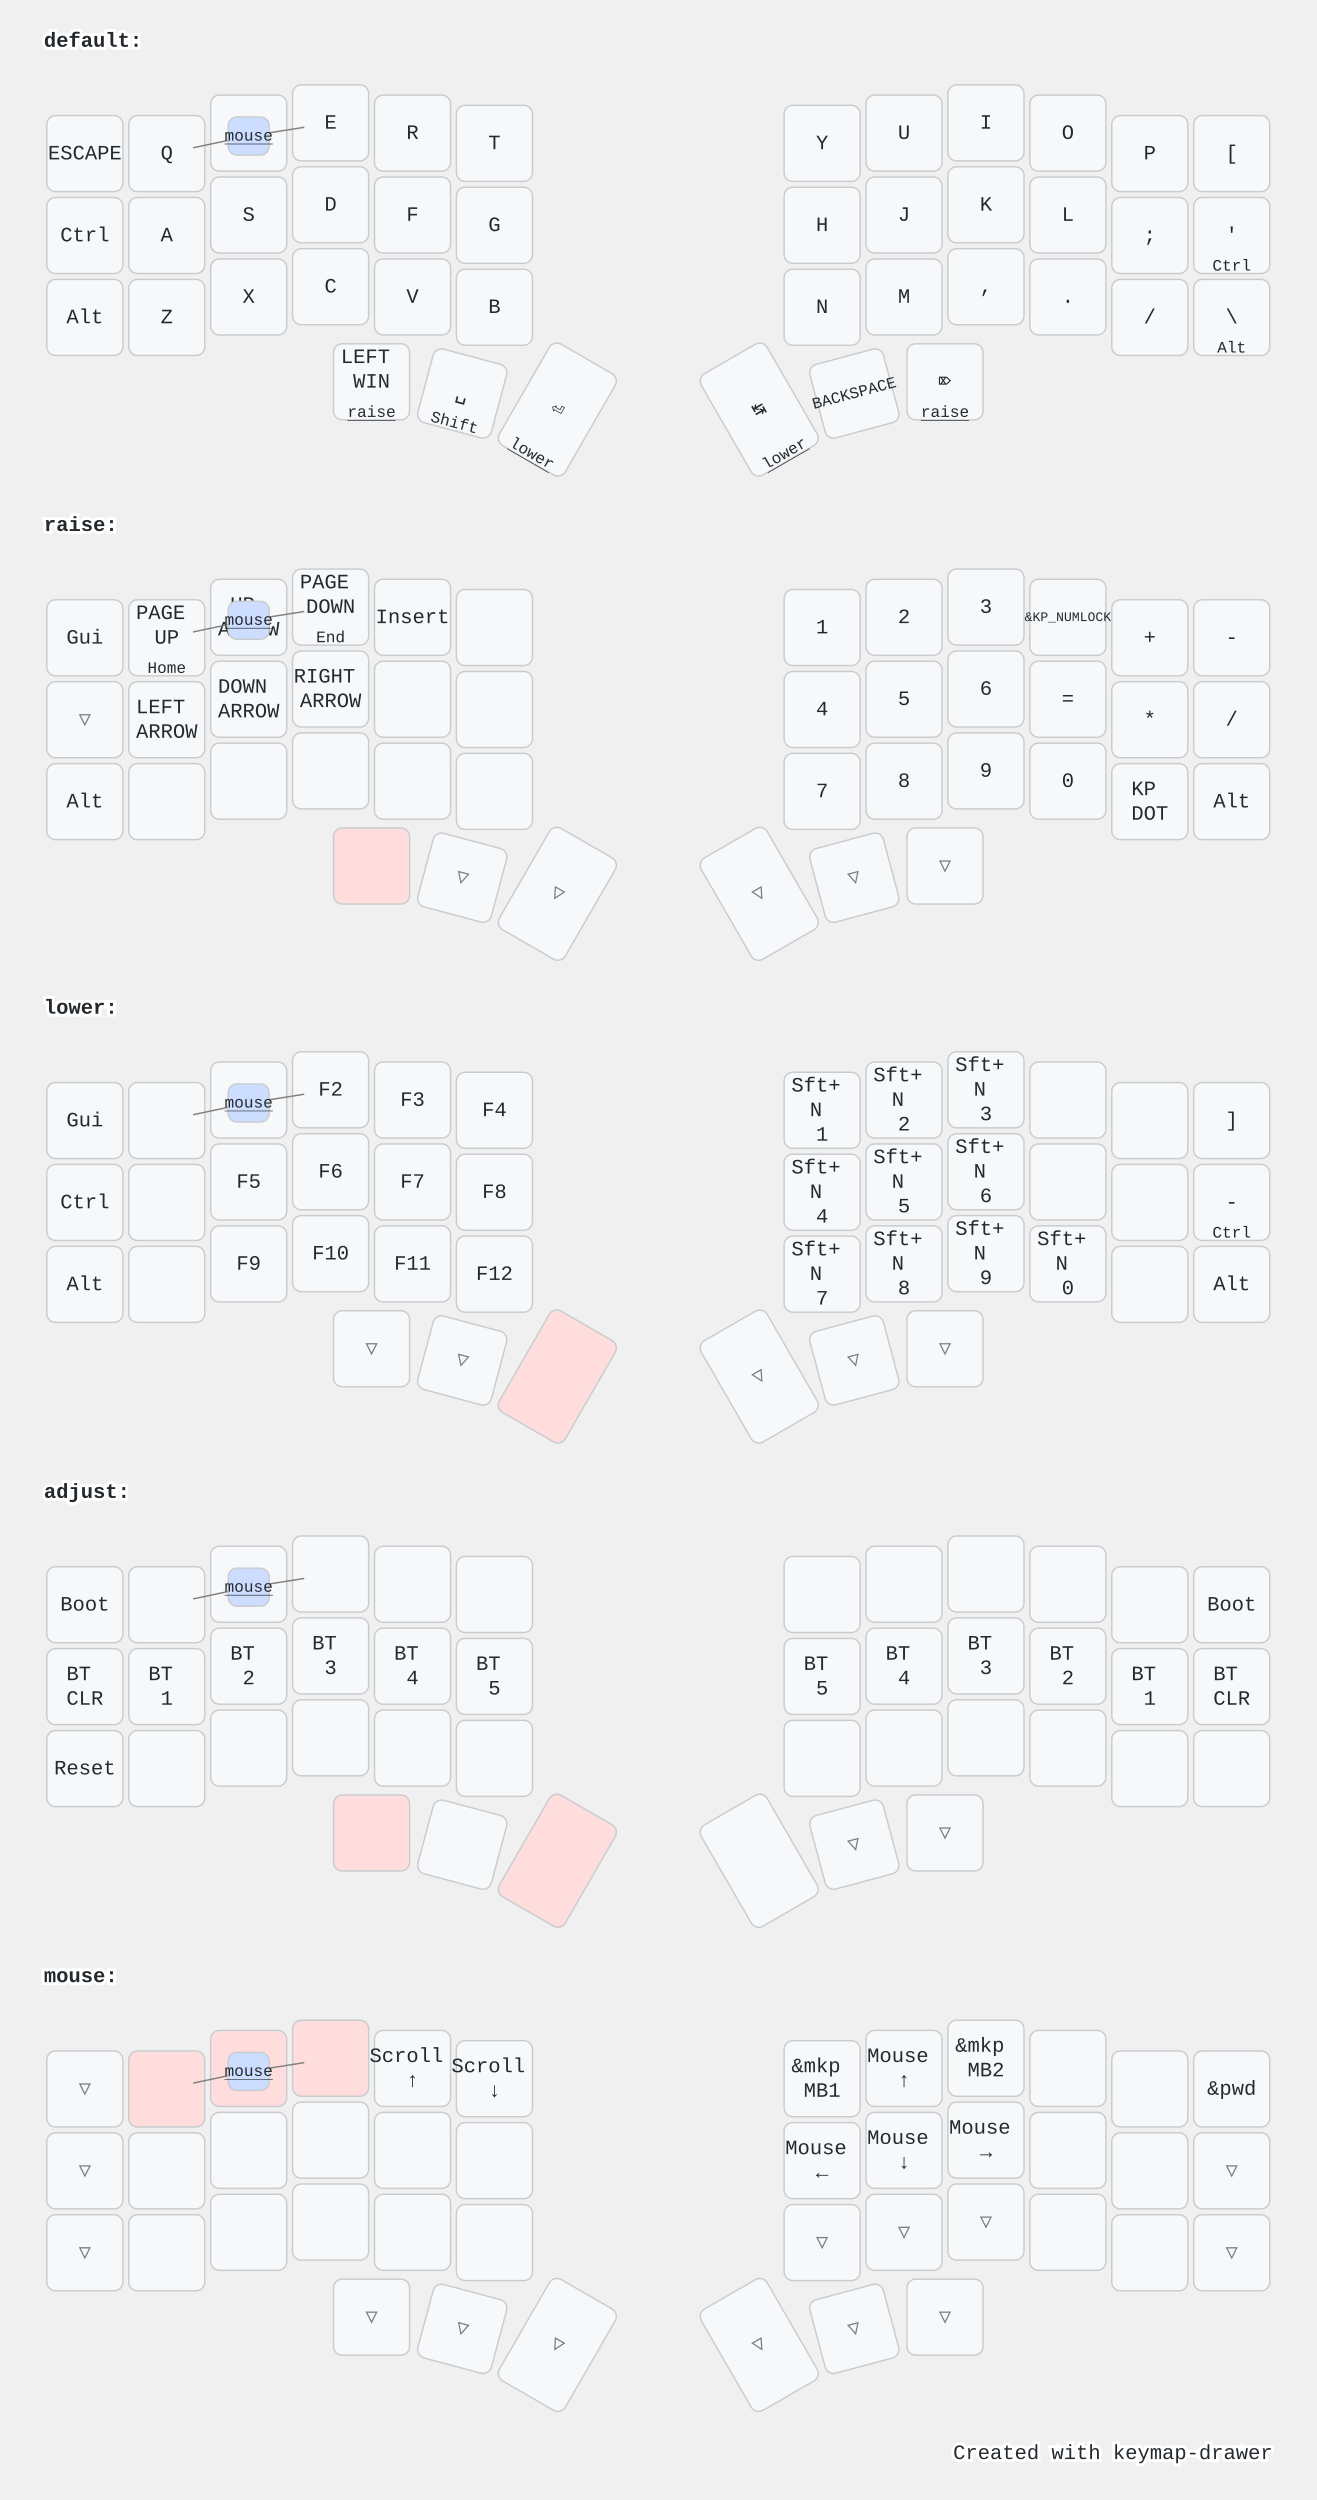
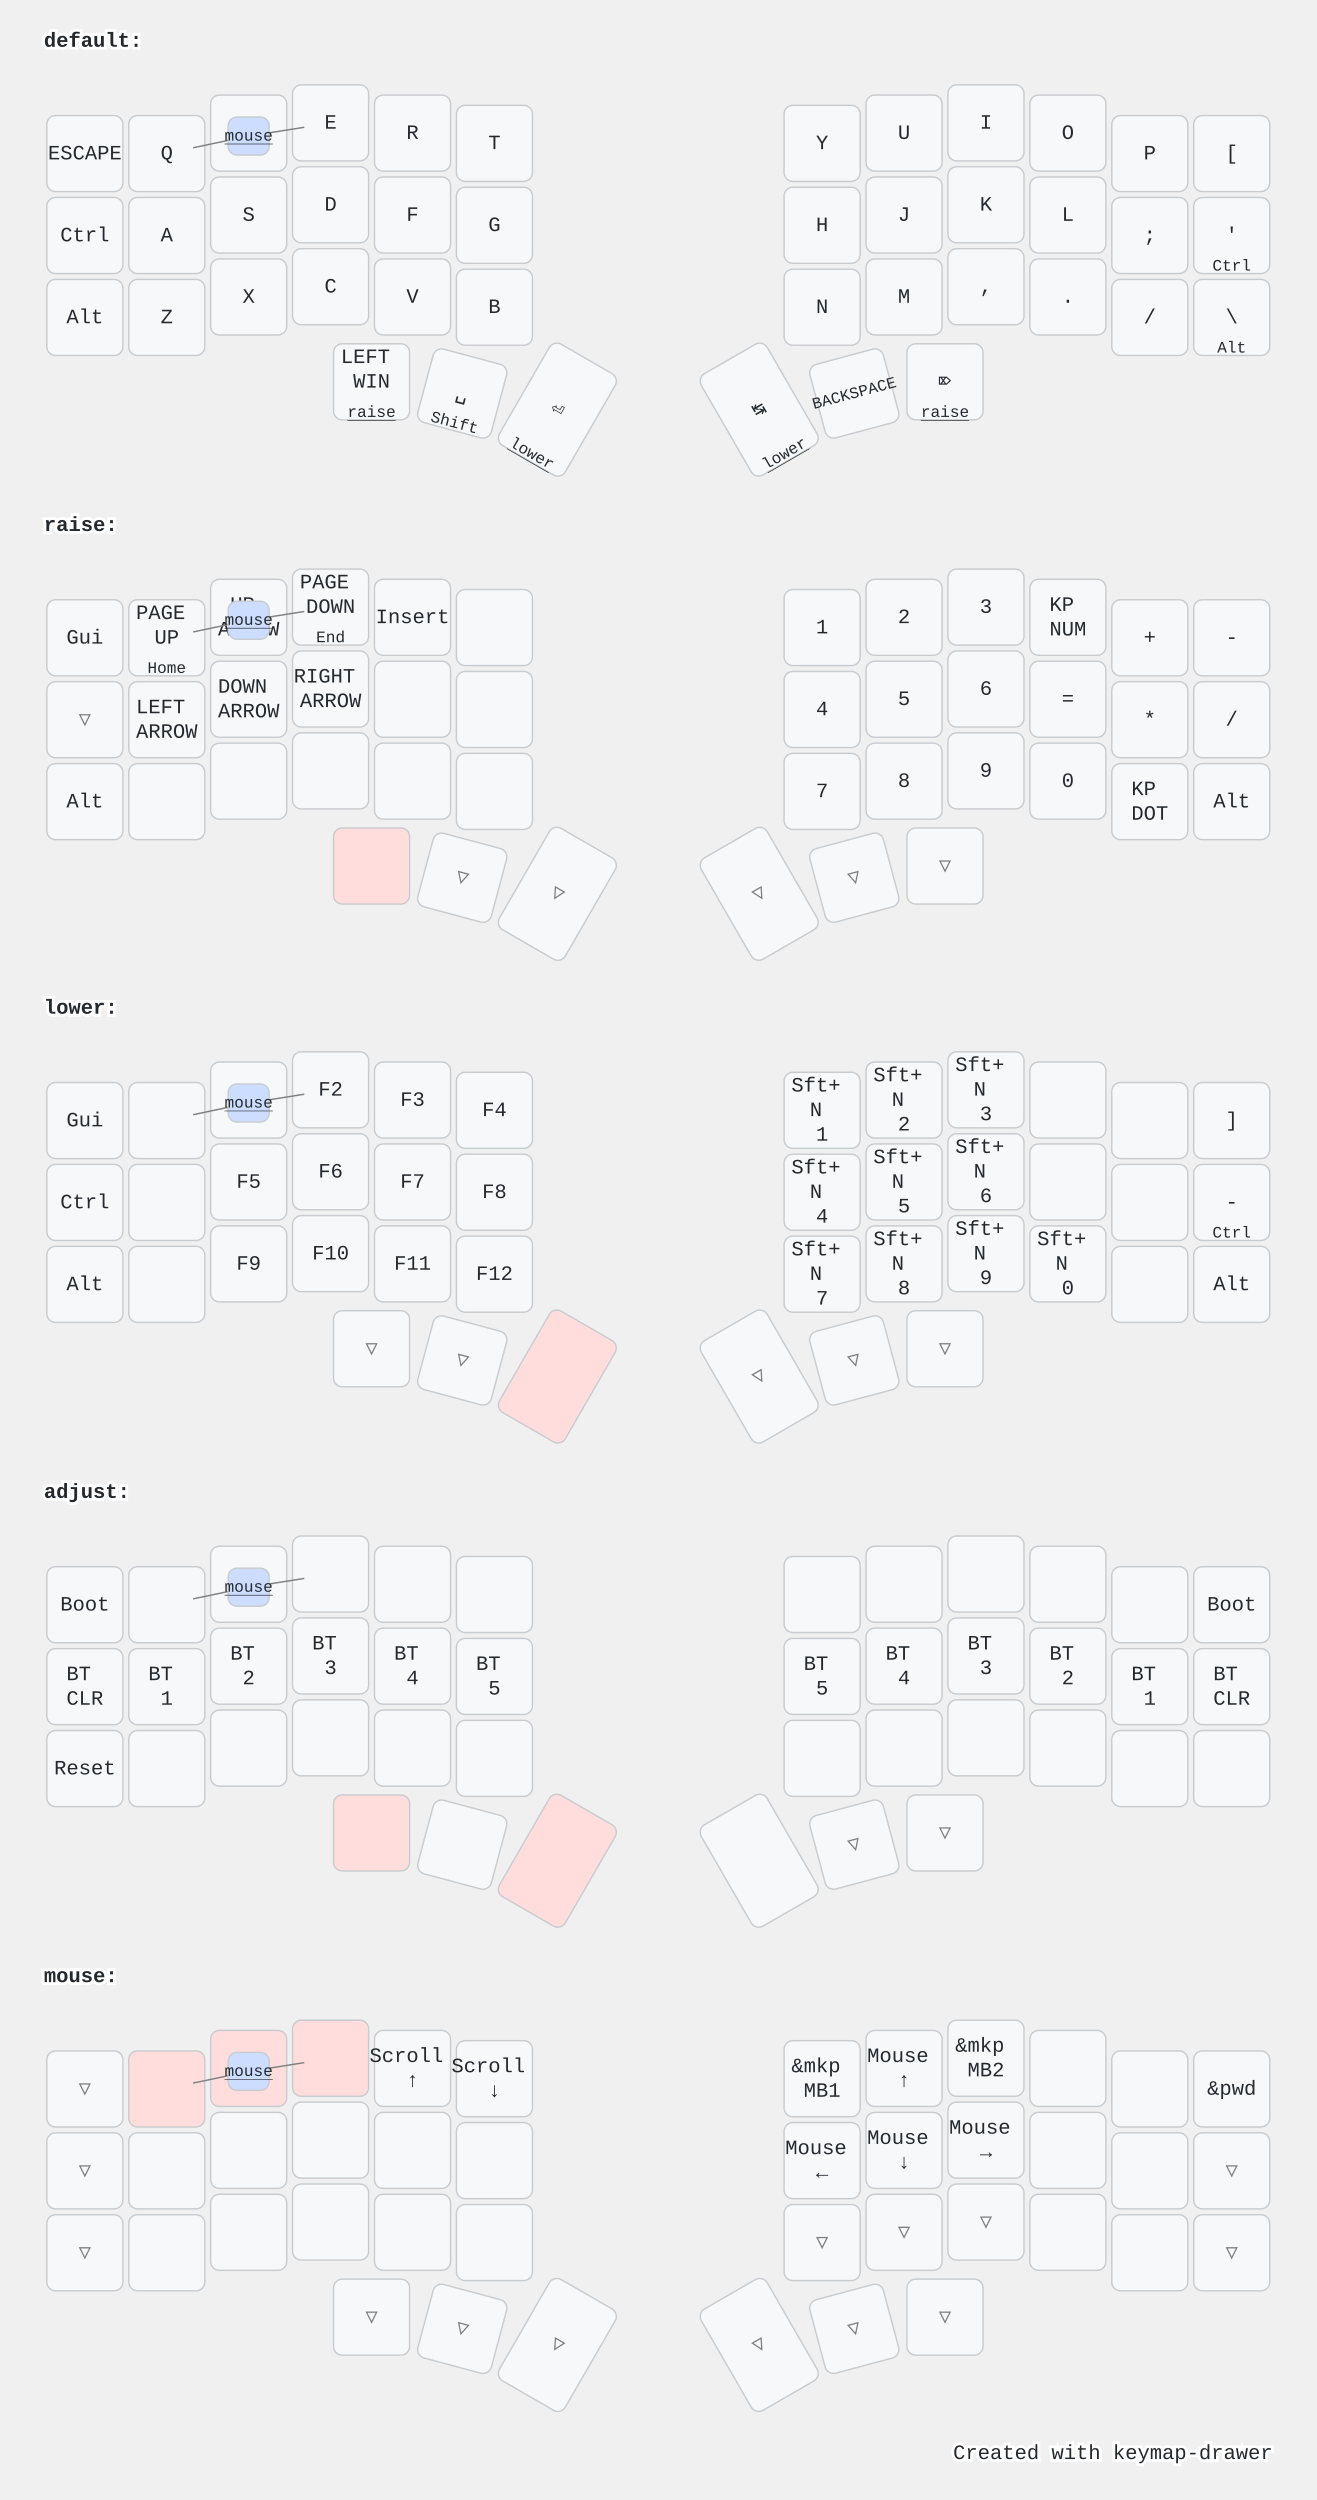
<svg xmlns="http://www.w3.org/2000/svg" width="900" height="1709" viewBox="0 0 900 1709" class="keymap">
  <style>/* inherit to force styles through use tags */
svg path {
    fill: inherit;
}

/* font and background color specifications */
svg.keymap {
    font-family: SFMono-Regular,Consolas,Liberation Mono,Menlo,monospace;
    font-size: 14px;
    font-kerning: normal;
    text-rendering: optimizeLegibility;
    fill: #24292e;
}

/* default key styling */
rect.key {
    fill: #f6f8fa;
}

rect.key, rect.combo {
    stroke: #c9cccf;
    stroke-width: 1;
}

/* default key side styling, only used is draw_key_sides is set */
rect.side {
    filter: brightness(90%);
}

/* color accent for combo boxes */
rect.combo, rect.combo-separate {
    fill: #cdf;
}

/* color accent for held keys */
rect.held, rect.combo.held {
    fill: #fdd;
}

/* color accent for ghost (optional) keys */
rect.ghost, rect.combo.ghost {
    stroke-dasharray: 4, 4;
    stroke-width: 2;
}

text {
    text-anchor: middle;
    dominant-baseline: middle;
}

/* styling for layer labels */
text.label {
    font-weight: bold;
    text-anchor: start;
    stroke: white;
    stroke-width: 4;
    paint-order: stroke;
}

/* styling for optional footer */
text.footer {
    text-anchor: end;
    dominant-baseline: auto;
    stroke: white;
    stroke-width: 4;
    paint-order: stroke;
}

/* styling for combo tap, and key hold/shifted label text */
text.combo, text.hold, text.shifted {
    font-size: 11px;
}

text.hold {
    text-anchor: middle;
    dominant-baseline: auto;
}

text.shifted {
    text-anchor: middle;
    dominant-baseline: hanging;
}

text.layer-activator {
    text-decoration: underline;
}

/* styling for hold/shifted label text in combo box */
text.combo.hold, text.combo.shifted {
    font-size: 8px;
}

/* lighter symbol for transparent keys */
text.trans {
    fill: #7b7e81;
}

/* styling for combo dendrons */
path.combo {
    stroke-width: 1;
    stroke: gray;
    fill: none;
}

/* Start Tabler Icons Cleanup */
/* cannot use height/width with glyphs */
.icon-tabler &gt; path {
    fill: inherit;
    stroke: inherit;
    stroke-width: 2;
}
/* hide tabler's default box */
.icon-tabler &gt; path[stroke="none"][fill="none"] {
    visibility: hidden;
}
/* End Tabler Icons Cleanup */

@media (prefers-color-scheme: dark) {
svg.keymap { fill: #d1d6db; }
rect.key { fill: #3f4750; }
rect.key, rect.combo { stroke: #60666c; }
rect.combo, rect.combo-separate { fill: #1f3d7a; }
rect.held, rect.combo.held { fill: #854747; }
text.label, text.footer { stroke: black; }
text.trans { fill: #7e8184; }
path.combo { stroke: #7f7f7f; }

}</style>
  <g transform="translate(30, 0)" class="layer-default">
    <text x="0" y="28" class="label" id="default">default:</text>
    <g transform="translate(0, 56)">
      <g transform="translate(28, 49)" class="key keypos-0">
        <rect rx="6" ry="6" x="-26" y="-26" width="52" height="52" class="key" />
        <text x="0" y="0" class="key tap">ESCAPE</text>
      </g>
      <g transform="translate(84, 49)" class="key keypos-1">
        <rect rx="6" ry="6" x="-26" y="-26" width="52" height="52" class="key" />
        <text x="0" y="0" class="key tap">Q</text>
      </g>
      <g transform="translate(140, 35)" class="key keypos-2">
        <rect rx="6" ry="6" x="-26" y="-26" width="52" height="52" class="key" />
        <text x="0" y="0" class="key tap">W</text>
      </g>
      <g transform="translate(196, 28)" class="key keypos-3">
        <rect rx="6" ry="6" x="-26" y="-26" width="52" height="52" class="key" />
        <text x="0" y="0" class="key tap">E</text>
      </g>
      <g transform="translate(252, 35)" class="key keypos-4">
        <rect rx="6" ry="6" x="-26" y="-26" width="52" height="52" class="key" />
        <text x="0" y="0" class="key tap">R</text>
      </g>
      <g transform="translate(308, 42)" class="key keypos-5">
        <rect rx="6" ry="6" x="-26" y="-26" width="52" height="52" class="key" />
        <text x="0" y="0" class="key tap">T</text>
      </g>
      <g transform="translate(532, 42)" class="key keypos-6">
        <rect rx="6" ry="6" x="-26" y="-26" width="52" height="52" class="key" />
        <text x="0" y="0" class="key tap">Y</text>
      </g>
      <g transform="translate(588, 35)" class="key keypos-7">
        <rect rx="6" ry="6" x="-26" y="-26" width="52" height="52" class="key" />
        <text x="0" y="0" class="key tap">U</text>
      </g>
      <g transform="translate(644, 28)" class="key keypos-8">
        <rect rx="6" ry="6" x="-26" y="-26" width="52" height="52" class="key" />
        <text x="0" y="0" class="key tap">I</text>
      </g>
      <g transform="translate(700, 35)" class="key keypos-9">
        <rect rx="6" ry="6" x="-26" y="-26" width="52" height="52" class="key" />
        <text x="0" y="0" class="key tap">O</text>
      </g>
      <g transform="translate(756, 49)" class="key keypos-10">
        <rect rx="6" ry="6" x="-26" y="-26" width="52" height="52" class="key" />
        <text x="0" y="0" class="key tap">P</text>
      </g>
      <g transform="translate(812, 49)" class="key keypos-11">
        <rect rx="6" ry="6" x="-26" y="-26" width="52" height="52" class="key" />
        <text x="0" y="0" class="key tap">[</text>
      </g>
      <g transform="translate(28, 105)" class="key keypos-12">
        <rect rx="6" ry="6" x="-26" y="-26" width="52" height="52" class="key" />
        <text x="0" y="0" class="key tap">Ctrl</text>
      </g>
      <g transform="translate(84, 105)" class="key keypos-13">
        <rect rx="6" ry="6" x="-26" y="-26" width="52" height="52" class="key" />
        <text x="0" y="0" class="key tap">A</text>
      </g>
      <g transform="translate(140, 91)" class="key keypos-14">
        <rect rx="6" ry="6" x="-26" y="-26" width="52" height="52" class="key" />
        <text x="0" y="0" class="key tap">S</text>
      </g>
      <g transform="translate(196, 84)" class="key keypos-15">
        <rect rx="6" ry="6" x="-26" y="-26" width="52" height="52" class="key" />
        <text x="0" y="0" class="key tap">D</text>
      </g>
      <g transform="translate(252, 91)" class="key keypos-16">
        <rect rx="6" ry="6" x="-26" y="-26" width="52" height="52" class="key" />
        <text x="0" y="0" class="key tap">F</text>
      </g>
      <g transform="translate(308, 98)" class="key keypos-17">
        <rect rx="6" ry="6" x="-26" y="-26" width="52" height="52" class="key" />
        <text x="0" y="0" class="key tap">G</text>
      </g>
      <g transform="translate(532, 98)" class="key keypos-18">
        <rect rx="6" ry="6" x="-26" y="-26" width="52" height="52" class="key" />
        <text x="0" y="0" class="key tap">H</text>
      </g>
      <g transform="translate(588, 91)" class="key keypos-19">
        <rect rx="6" ry="6" x="-26" y="-26" width="52" height="52" class="key" />
        <text x="0" y="0" class="key tap">J</text>
      </g>
      <g transform="translate(644, 84)" class="key keypos-20">
        <rect rx="6" ry="6" x="-26" y="-26" width="52" height="52" class="key" />
        <text x="0" y="0" class="key tap">K</text>
      </g>
      <g transform="translate(700, 91)" class="key keypos-21">
        <rect rx="6" ry="6" x="-26" y="-26" width="52" height="52" class="key" />
        <text x="0" y="0" class="key tap">L</text>
      </g>
      <g transform="translate(756, 105)" class="key keypos-22">
        <rect rx="6" ry="6" x="-26" y="-26" width="52" height="52" class="key" />
        <text x="0" y="0" class="key tap">;</text>
      </g>
      <g transform="translate(812, 105)" class="key keypos-23">
        <rect rx="6" ry="6" x="-26" y="-26" width="52" height="52" class="key" />
        <text x="0" y="0" class="key tap">'</text>
        <text x="0" y="24" class="key hold">Ctrl</text>
      </g>
      <g transform="translate(28, 161)" class="key keypos-24">
        <rect rx="6" ry="6" x="-26" y="-26" width="52" height="52" class="key" />
        <text x="0" y="0" class="key tap">Alt</text>
      </g>
      <g transform="translate(84, 161)" class="key keypos-25">
        <rect rx="6" ry="6" x="-26" y="-26" width="52" height="52" class="key" />
        <text x="0" y="0" class="key tap">Z</text>
      </g>
      <g transform="translate(140, 147)" class="key keypos-26">
        <rect rx="6" ry="6" x="-26" y="-26" width="52" height="52" class="key" />
        <text x="0" y="0" class="key tap">X</text>
      </g>
      <g transform="translate(196, 140)" class="key keypos-27">
        <rect rx="6" ry="6" x="-26" y="-26" width="52" height="52" class="key" />
        <text x="0" y="0" class="key tap">C</text>
      </g>
      <g transform="translate(252, 147)" class="key keypos-28">
        <rect rx="6" ry="6" x="-26" y="-26" width="52" height="52" class="key" />
        <text x="0" y="0" class="key tap">V</text>
      </g>
      <g transform="translate(308, 154)" class="key keypos-29">
        <rect rx="6" ry="6" x="-26" y="-26" width="52" height="52" class="key" />
        <text x="0" y="0" class="key tap">B</text>
      </g>
      <g transform="translate(532, 154)" class="key keypos-30">
        <rect rx="6" ry="6" x="-26" y="-26" width="52" height="52" class="key" />
        <text x="0" y="0" class="key tap">N</text>
      </g>
      <g transform="translate(588, 147)" class="key keypos-31">
        <rect rx="6" ry="6" x="-26" y="-26" width="52" height="52" class="key" />
        <text x="0" y="0" class="key tap">M</text>
      </g>
      <g transform="translate(644, 140)" class="key keypos-32">
        <rect rx="6" ry="6" x="-26" y="-26" width="52" height="52" class="key" />
        <text x="0" y="0" class="key tap">,</text>
      </g>
      <g transform="translate(700, 147)" class="key keypos-33">
        <rect rx="6" ry="6" x="-26" y="-26" width="52" height="52" class="key" />
        <text x="0" y="0" class="key tap">.</text>
      </g>
      <g transform="translate(756, 161)" class="key keypos-34">
        <rect rx="6" ry="6" x="-26" y="-26" width="52" height="52" class="key" />
        <text x="0" y="0" class="key tap">/</text>
      </g>
      <g transform="translate(812, 161)" class="key keypos-35">
        <rect rx="6" ry="6" x="-26" y="-26" width="52" height="52" class="key" />
        <text x="0" y="0" class="key tap">\</text>
        <text x="0" y="24" class="key hold">Alt</text>
      </g>
      <g transform="translate(224, 205)" class="key keypos-36">
        <rect rx="6" ry="6" x="-26" y="-26" width="52" height="52" class="key" />
        <text x="0" y="0" class="key tap">
          <tspan x="0" dy="-1.2em">LEFT</tspan>
          <tspan x="0" dy="1.2em">WIN</tspan>
        </text>
        <a href="#raise">
          <text x="0" y="24" class="key hold layer-activator">raise</text>
        </a>
      </g>
      <g transform="translate(286, 213) rotate(15.0)" class="key keypos-37">
        <rect rx="6" ry="6" x="-26" y="-26" width="52" height="52" class="key" />
        <text x="0" y="0" class="key tap">␣</text>
        <text x="0" y="24" class="key hold">Shift</text>
      </g>
      <g transform="translate(351, 224) rotate(30.0)" class="key keypos-38">
        <rect rx="6" ry="6" x="-26" y="-40" width="52" height="80" class="key" />
        <text x="0" y="0" class="key tap">⏎</text>
        <a href="#lower">
          <text x="0" y="38" class="key hold layer-activator">lower</text>
        </a>
      </g>
      <g transform="translate(489, 224) rotate(-30.0)" class="key keypos-39">
        <rect rx="6" ry="6" x="-26" y="-40" width="52" height="80" class="key" />
        <text x="0" y="0" class="key tap">↹</text>
        <a href="#lower">
          <text x="0" y="38" class="key hold layer-activator">lower</text>
        </a>
      </g>
      <g transform="translate(554, 213) rotate(-15.0)" class="key keypos-40">
        <rect rx="6" ry="6" x="-26" y="-26" width="52" height="52" class="key" />
        <text x="0" y="0" class="key tap">
          <tspan style="font-size: 78%">BACKSPACE</tspan>
        </text>
      </g>
      <g transform="translate(616, 205)" class="key keypos-41">
        <rect rx="6" ry="6" x="-26" y="-26" width="52" height="52" class="key" />
        <text x="0" y="0" class="key tap">⌦</text>
        <a href="#raise">
          <text x="0" y="24" class="key hold layer-activator">raise</text>
        </a>
      </g>
      <g class="combo combopos-0">
        <path d="M140,37 l38,-6" class="combo" />
        <path d="M140,37 l-38,8" class="combo" />
        <rect rx="6" ry="6" x="126" y="24" width="28" height="26" class="combo" />
        <a href="#mouse">
          <text x="140" y="37" class="combo tap layer-activator">mouse</text>
        </a>
      </g>
    </g>
  </g>
  <g transform="translate(30, 331)" class="layer-raise">
    <text x="0" y="28" class="label" id="raise">raise:</text>
    <g transform="translate(0, 56)">
      <g transform="translate(28, 49)" class="key keypos-0">
        <rect rx="6" ry="6" x="-26" y="-26" width="52" height="52" class="key" />
        <text x="0" y="0" class="key tap">Gui</text>
      </g>
      <g transform="translate(84, 49)" class="key keypos-1">
        <rect rx="6" ry="6" x="-26" y="-26" width="52" height="52" class="key" />
        <text x="0" y="0" class="key tap">
          <tspan x="0" dy="-1.2em">PAGE</tspan>
          <tspan x="0" dy="1.2em">UP</tspan>
        </text>
        <text x="0" y="24" class="key hold">Home</text>
      </g>
      <g transform="translate(140, 35)" class="key keypos-2">
        <rect rx="6" ry="6" x="-26" y="-26" width="52" height="52" class="key" />
        <text x="0" y="0" class="key tap">
          <tspan x="0" dy="-0.6em">UP</tspan>
          <tspan x="0" dy="1.2em">ARROW</tspan>
        </text>
      </g>
      <g transform="translate(196, 28)" class="key keypos-3">
        <rect rx="6" ry="6" x="-26" y="-26" width="52" height="52" class="key" />
        <text x="0" y="0" class="key tap">
          <tspan x="0" dy="-1.2em">PAGE</tspan>
          <tspan x="0" dy="1.2em">DOWN</tspan>
        </text>
        <text x="0" y="24" class="key hold">End</text>
      </g>
      <g transform="translate(252, 35)" class="key keypos-4">
        <rect rx="6" ry="6" x="-26" y="-26" width="52" height="52" class="key" />
        <text x="0" y="0" class="key tap">Insert</text>
      </g>
      <g transform="translate(308, 42)" class="key keypos-5">
        <rect rx="6" ry="6" x="-26" y="-26" width="52" height="52" class="key" />
      </g>
      <g transform="translate(532, 42)" class="key keypos-6">
        <rect rx="6" ry="6" x="-26" y="-26" width="52" height="52" class="key" />
        <text x="0" y="0" class="key tap">1</text>
      </g>
      <g transform="translate(588, 35)" class="key keypos-7">
        <rect rx="6" ry="6" x="-26" y="-26" width="52" height="52" class="key" />
        <text x="0" y="0" class="key tap">2</text>
      </g>
      <g transform="translate(644, 28)" class="key keypos-8">
        <rect rx="6" ry="6" x="-26" y="-26" width="52" height="52" class="key" />
        <text x="0" y="0" class="key tap">3</text>
      </g>
      <g transform="translate(700, 35)" class="key keypos-9">
        <rect rx="6" ry="6" x="-26" y="-26" width="52" height="52" class="key" />
        <text x="0" y="0" class="key tap">
-           <tspan style="font-size: 64%">&amp;KP_NUMLOCK</tspan>
+           <tspan x="0" dy="-0.6em">KP</tspan>
+           <tspan x="0" dy="1.2em">NUM</tspan>
        </text>
      </g>
      <g transform="translate(756, 49)" class="key keypos-10">
        <rect rx="6" ry="6" x="-26" y="-26" width="52" height="52" class="key" />
        <text x="0" y="0" class="key tap">+</text>
      </g>
      <g transform="translate(812, 49)" class="key keypos-11">
        <rect rx="6" ry="6" x="-26" y="-26" width="52" height="52" class="key" />
        <text x="0" y="0" class="key tap">-</text>
      </g>
      <g transform="translate(28, 105)" class="key trans keypos-12">
        <rect rx="6" ry="6" x="-26" y="-26" width="52" height="52" class="key trans" />
        <text x="0" y="0" class="key trans tap">▽</text>
      </g>
      <g transform="translate(84, 105)" class="key keypos-13">
        <rect rx="6" ry="6" x="-26" y="-26" width="52" height="52" class="key" />
        <text x="0" y="0" class="key tap">
          <tspan x="0" dy="-0.6em">LEFT</tspan>
          <tspan x="0" dy="1.2em">ARROW</tspan>
        </text>
      </g>
      <g transform="translate(140, 91)" class="key keypos-14">
        <rect rx="6" ry="6" x="-26" y="-26" width="52" height="52" class="key" />
        <text x="0" y="0" class="key tap">
          <tspan x="0" dy="-0.6em">DOWN</tspan>
          <tspan x="0" dy="1.2em">ARROW</tspan>
        </text>
      </g>
      <g transform="translate(196, 84)" class="key keypos-15">
        <rect rx="6" ry="6" x="-26" y="-26" width="52" height="52" class="key" />
        <text x="0" y="0" class="key tap">
          <tspan x="0" dy="-0.6em">RIGHT</tspan>
          <tspan x="0" dy="1.2em">ARROW</tspan>
        </text>
      </g>
      <g transform="translate(252, 91)" class="key keypos-16">
        <rect rx="6" ry="6" x="-26" y="-26" width="52" height="52" class="key" />
      </g>
      <g transform="translate(308, 98)" class="key keypos-17">
        <rect rx="6" ry="6" x="-26" y="-26" width="52" height="52" class="key" />
      </g>
      <g transform="translate(532, 98)" class="key keypos-18">
        <rect rx="6" ry="6" x="-26" y="-26" width="52" height="52" class="key" />
        <text x="0" y="0" class="key tap">4</text>
      </g>
      <g transform="translate(588, 91)" class="key keypos-19">
        <rect rx="6" ry="6" x="-26" y="-26" width="52" height="52" class="key" />
        <text x="0" y="0" class="key tap">5</text>
      </g>
      <g transform="translate(644, 84)" class="key keypos-20">
        <rect rx="6" ry="6" x="-26" y="-26" width="52" height="52" class="key" />
        <text x="0" y="0" class="key tap">6</text>
      </g>
      <g transform="translate(700, 91)" class="key keypos-21">
        <rect rx="6" ry="6" x="-26" y="-26" width="52" height="52" class="key" />
        <text x="0" y="0" class="key tap">=</text>
      </g>
      <g transform="translate(756, 105)" class="key keypos-22">
        <rect rx="6" ry="6" x="-26" y="-26" width="52" height="52" class="key" />
        <text x="0" y="0" class="key tap">*</text>
      </g>
      <g transform="translate(812, 105)" class="key keypos-23">
        <rect rx="6" ry="6" x="-26" y="-26" width="52" height="52" class="key" />
        <text x="0" y="0" class="key tap">/</text>
      </g>
      <g transform="translate(28, 161)" class="key keypos-24">
        <rect rx="6" ry="6" x="-26" y="-26" width="52" height="52" class="key" />
        <text x="0" y="0" class="key tap">Alt</text>
      </g>
      <g transform="translate(84, 161)" class="key keypos-25">
        <rect rx="6" ry="6" x="-26" y="-26" width="52" height="52" class="key" />
      </g>
      <g transform="translate(140, 147)" class="key keypos-26">
        <rect rx="6" ry="6" x="-26" y="-26" width="52" height="52" class="key" />
      </g>
      <g transform="translate(196, 140)" class="key keypos-27">
        <rect rx="6" ry="6" x="-26" y="-26" width="52" height="52" class="key" />
      </g>
      <g transform="translate(252, 147)" class="key keypos-28">
        <rect rx="6" ry="6" x="-26" y="-26" width="52" height="52" class="key" />
      </g>
      <g transform="translate(308, 154)" class="key keypos-29">
        <rect rx="6" ry="6" x="-26" y="-26" width="52" height="52" class="key" />
      </g>
      <g transform="translate(532, 154)" class="key keypos-30">
        <rect rx="6" ry="6" x="-26" y="-26" width="52" height="52" class="key" />
        <text x="0" y="0" class="key tap">7</text>
      </g>
      <g transform="translate(588, 147)" class="key keypos-31">
        <rect rx="6" ry="6" x="-26" y="-26" width="52" height="52" class="key" />
        <text x="0" y="0" class="key tap">8</text>
      </g>
      <g transform="translate(644, 140)" class="key keypos-32">
        <rect rx="6" ry="6" x="-26" y="-26" width="52" height="52" class="key" />
        <text x="0" y="0" class="key tap">9</text>
      </g>
      <g transform="translate(700, 147)" class="key keypos-33">
        <rect rx="6" ry="6" x="-26" y="-26" width="52" height="52" class="key" />
        <text x="0" y="0" class="key tap">0</text>
      </g>
      <g transform="translate(756, 161)" class="key keypos-34">
        <rect rx="6" ry="6" x="-26" y="-26" width="52" height="52" class="key" />
        <text x="0" y="0" class="key tap">
          <tspan x="0" dy="-0.6em">KP</tspan>
          <tspan x="0" dy="1.2em">DOT</tspan>
        </text>
      </g>
      <g transform="translate(812, 161)" class="key keypos-35">
        <rect rx="6" ry="6" x="-26" y="-26" width="52" height="52" class="key" />
        <text x="0" y="0" class="key tap">Alt</text>
      </g>
      <g transform="translate(224, 205)" class="key held keypos-36">
        <rect rx="6" ry="6" x="-26" y="-26" width="52" height="52" class="key held" />
      </g>
      <g transform="translate(286, 213) rotate(15.0)" class="key trans keypos-37">
        <rect rx="6" ry="6" x="-26" y="-26" width="52" height="52" class="key trans" />
        <text x="0" y="0" class="key trans tap">▽</text>
      </g>
      <g transform="translate(351, 224) rotate(30.0)" class="key trans keypos-38">
        <rect rx="6" ry="6" x="-26" y="-40" width="52" height="80" class="key trans" />
        <text x="0" y="0" class="key trans tap">▽</text>
      </g>
      <g transform="translate(489, 224) rotate(-30.0)" class="key trans keypos-39">
        <rect rx="6" ry="6" x="-26" y="-40" width="52" height="80" class="key trans" />
        <text x="0" y="0" class="key trans tap">▽</text>
      </g>
      <g transform="translate(554, 213) rotate(-15.0)" class="key trans keypos-40">
        <rect rx="6" ry="6" x="-26" y="-26" width="52" height="52" class="key trans" />
        <text x="0" y="0" class="key trans tap">▽</text>
      </g>
      <g transform="translate(616, 205)" class="key trans keypos-41">
        <rect rx="6" ry="6" x="-26" y="-26" width="52" height="52" class="key trans" />
        <text x="0" y="0" class="key trans tap">▽</text>
      </g>
      <g class="combo combopos-0">
        <path d="M140,37 l38,-6" class="combo" />
        <path d="M140,37 l-38,8" class="combo" />
        <rect rx="6" ry="6" x="126" y="24" width="28" height="26" class="combo" />
        <a href="#mouse">
          <text x="140" y="37" class="combo tap layer-activator">mouse</text>
        </a>
      </g>
    </g>
  </g>
  <g transform="translate(30, 661)" class="layer-lower">
    <text x="0" y="28" class="label" id="lower">lower:</text>
    <g transform="translate(0, 56)">
      <g transform="translate(28, 49)" class="key keypos-0">
        <rect rx="6" ry="6" x="-26" y="-26" width="52" height="52" class="key" />
        <text x="0" y="0" class="key tap">Gui</text>
      </g>
      <g transform="translate(84, 49)" class="key keypos-1">
        <rect rx="6" ry="6" x="-26" y="-26" width="52" height="52" class="key" />
      </g>
      <g transform="translate(140, 35)" class="key keypos-2">
        <rect rx="6" ry="6" x="-26" y="-26" width="52" height="52" class="key" />
        <text x="0" y="0" class="key tap">F1</text>
      </g>
      <g transform="translate(196, 28)" class="key keypos-3">
        <rect rx="6" ry="6" x="-26" y="-26" width="52" height="52" class="key" />
        <text x="0" y="0" class="key tap">F2</text>
      </g>
      <g transform="translate(252, 35)" class="key keypos-4">
        <rect rx="6" ry="6" x="-26" y="-26" width="52" height="52" class="key" />
        <text x="0" y="0" class="key tap">F3</text>
      </g>
      <g transform="translate(308, 42)" class="key keypos-5">
        <rect rx="6" ry="6" x="-26" y="-26" width="52" height="52" class="key" />
        <text x="0" y="0" class="key tap">F4</text>
      </g>
      <g transform="translate(532, 42)" class="key keypos-6">
        <rect rx="6" ry="6" x="-26" y="-26" width="52" height="52" class="key" />
        <text x="0" y="0" class="key tap">
          <tspan x="0" dy="-1.2em">Sft+</tspan>
          <tspan x="0" dy="1.2em">N</tspan>
          <tspan x="0" dy="1.2em">1</tspan>
        </text>
      </g>
      <g transform="translate(588, 35)" class="key keypos-7">
        <rect rx="6" ry="6" x="-26" y="-26" width="52" height="52" class="key" />
        <text x="0" y="0" class="key tap">
          <tspan x="0" dy="-1.2em">Sft+</tspan>
          <tspan x="0" dy="1.2em">N</tspan>
          <tspan x="0" dy="1.2em">2</tspan>
        </text>
      </g>
      <g transform="translate(644, 28)" class="key keypos-8">
        <rect rx="6" ry="6" x="-26" y="-26" width="52" height="52" class="key" />
        <text x="0" y="0" class="key tap">
          <tspan x="0" dy="-1.2em">Sft+</tspan>
          <tspan x="0" dy="1.2em">N</tspan>
          <tspan x="0" dy="1.2em">3</tspan>
        </text>
      </g>
      <g transform="translate(700, 35)" class="key keypos-9">
        <rect rx="6" ry="6" x="-26" y="-26" width="52" height="52" class="key" />
      </g>
      <g transform="translate(756, 49)" class="key keypos-10">
        <rect rx="6" ry="6" x="-26" y="-26" width="52" height="52" class="key" />
      </g>
      <g transform="translate(812, 49)" class="key keypos-11">
        <rect rx="6" ry="6" x="-26" y="-26" width="52" height="52" class="key" />
        <text x="0" y="0" class="key tap">]</text>
      </g>
      <g transform="translate(28, 105)" class="key keypos-12">
        <rect rx="6" ry="6" x="-26" y="-26" width="52" height="52" class="key" />
        <text x="0" y="0" class="key tap">Ctrl</text>
      </g>
      <g transform="translate(84, 105)" class="key keypos-13">
        <rect rx="6" ry="6" x="-26" y="-26" width="52" height="52" class="key" />
      </g>
      <g transform="translate(140, 91)" class="key keypos-14">
        <rect rx="6" ry="6" x="-26" y="-26" width="52" height="52" class="key" />
        <text x="0" y="0" class="key tap">F5</text>
      </g>
      <g transform="translate(196, 84)" class="key keypos-15">
        <rect rx="6" ry="6" x="-26" y="-26" width="52" height="52" class="key" />
        <text x="0" y="0" class="key tap">F6</text>
      </g>
      <g transform="translate(252, 91)" class="key keypos-16">
        <rect rx="6" ry="6" x="-26" y="-26" width="52" height="52" class="key" />
        <text x="0" y="0" class="key tap">F7</text>
      </g>
      <g transform="translate(308, 98)" class="key keypos-17">
        <rect rx="6" ry="6" x="-26" y="-26" width="52" height="52" class="key" />
        <text x="0" y="0" class="key tap">F8</text>
      </g>
      <g transform="translate(532, 98)" class="key keypos-18">
        <rect rx="6" ry="6" x="-26" y="-26" width="52" height="52" class="key" />
        <text x="0" y="0" class="key tap">
          <tspan x="0" dy="-1.2em">Sft+</tspan>
          <tspan x="0" dy="1.2em">N</tspan>
          <tspan x="0" dy="1.2em">4</tspan>
        </text>
      </g>
      <g transform="translate(588, 91)" class="key keypos-19">
        <rect rx="6" ry="6" x="-26" y="-26" width="52" height="52" class="key" />
        <text x="0" y="0" class="key tap">
          <tspan x="0" dy="-1.2em">Sft+</tspan>
          <tspan x="0" dy="1.2em">N</tspan>
          <tspan x="0" dy="1.2em">5</tspan>
        </text>
      </g>
      <g transform="translate(644, 84)" class="key keypos-20">
        <rect rx="6" ry="6" x="-26" y="-26" width="52" height="52" class="key" />
        <text x="0" y="0" class="key tap">
          <tspan x="0" dy="-1.2em">Sft+</tspan>
          <tspan x="0" dy="1.2em">N</tspan>
          <tspan x="0" dy="1.2em">6</tspan>
        </text>
      </g>
      <g transform="translate(700, 91)" class="key keypos-21">
        <rect rx="6" ry="6" x="-26" y="-26" width="52" height="52" class="key" />
      </g>
      <g transform="translate(756, 105)" class="key keypos-22">
        <rect rx="6" ry="6" x="-26" y="-26" width="52" height="52" class="key" />
      </g>
      <g transform="translate(812, 105)" class="key keypos-23">
        <rect rx="6" ry="6" x="-26" y="-26" width="52" height="52" class="key" />
        <text x="0" y="0" class="key tap">-</text>
        <text x="0" y="24" class="key hold">Ctrl</text>
      </g>
      <g transform="translate(28, 161)" class="key keypos-24">
        <rect rx="6" ry="6" x="-26" y="-26" width="52" height="52" class="key" />
        <text x="0" y="0" class="key tap">Alt</text>
      </g>
      <g transform="translate(84, 161)" class="key keypos-25">
        <rect rx="6" ry="6" x="-26" y="-26" width="52" height="52" class="key" />
      </g>
      <g transform="translate(140, 147)" class="key keypos-26">
        <rect rx="6" ry="6" x="-26" y="-26" width="52" height="52" class="key" />
        <text x="0" y="0" class="key tap">F9</text>
      </g>
      <g transform="translate(196, 140)" class="key keypos-27">
        <rect rx="6" ry="6" x="-26" y="-26" width="52" height="52" class="key" />
        <text x="0" y="0" class="key tap">F10</text>
      </g>
      <g transform="translate(252, 147)" class="key keypos-28">
        <rect rx="6" ry="6" x="-26" y="-26" width="52" height="52" class="key" />
        <text x="0" y="0" class="key tap">F11</text>
      </g>
      <g transform="translate(308, 154)" class="key keypos-29">
        <rect rx="6" ry="6" x="-26" y="-26" width="52" height="52" class="key" />
        <text x="0" y="0" class="key tap">F12</text>
      </g>
      <g transform="translate(532, 154)" class="key keypos-30">
        <rect rx="6" ry="6" x="-26" y="-26" width="52" height="52" class="key" />
        <text x="0" y="0" class="key tap">
          <tspan x="0" dy="-1.2em">Sft+</tspan>
          <tspan x="0" dy="1.2em">N</tspan>
          <tspan x="0" dy="1.2em">7</tspan>
        </text>
      </g>
      <g transform="translate(588, 147)" class="key keypos-31">
        <rect rx="6" ry="6" x="-26" y="-26" width="52" height="52" class="key" />
        <text x="0" y="0" class="key tap">
          <tspan x="0" dy="-1.2em">Sft+</tspan>
          <tspan x="0" dy="1.2em">N</tspan>
          <tspan x="0" dy="1.2em">8</tspan>
        </text>
      </g>
      <g transform="translate(644, 140)" class="key keypos-32">
        <rect rx="6" ry="6" x="-26" y="-26" width="52" height="52" class="key" />
        <text x="0" y="0" class="key tap">
          <tspan x="0" dy="-1.2em">Sft+</tspan>
          <tspan x="0" dy="1.2em">N</tspan>
          <tspan x="0" dy="1.2em">9</tspan>
        </text>
      </g>
      <g transform="translate(700, 147)" class="key keypos-33">
        <rect rx="6" ry="6" x="-26" y="-26" width="52" height="52" class="key" />
        <text x="0" y="0" class="key tap">
          <tspan x="0" dy="-1.2em">Sft+</tspan>
          <tspan x="0" dy="1.2em">N</tspan>
          <tspan x="0" dy="1.2em">0</tspan>
        </text>
      </g>
      <g transform="translate(756, 161)" class="key keypos-34">
        <rect rx="6" ry="6" x="-26" y="-26" width="52" height="52" class="key" />
      </g>
      <g transform="translate(812, 161)" class="key keypos-35">
        <rect rx="6" ry="6" x="-26" y="-26" width="52" height="52" class="key" />
        <text x="0" y="0" class="key tap">Alt</text>
      </g>
      <g transform="translate(224, 205)" class="key trans keypos-36">
        <rect rx="6" ry="6" x="-26" y="-26" width="52" height="52" class="key trans" />
        <text x="0" y="0" class="key trans tap">▽</text>
      </g>
      <g transform="translate(286, 213) rotate(15.0)" class="key trans keypos-37">
        <rect rx="6" ry="6" x="-26" y="-26" width="52" height="52" class="key trans" />
        <text x="0" y="0" class="key trans tap">▽</text>
      </g>
      <g transform="translate(351, 224) rotate(30.0)" class="key held keypos-38">
        <rect rx="6" ry="6" x="-26" y="-40" width="52" height="80" class="key held" />
      </g>
      <g transform="translate(489, 224) rotate(-30.0)" class="key trans keypos-39">
        <rect rx="6" ry="6" x="-26" y="-40" width="52" height="80" class="key trans" />
        <text x="0" y="0" class="key trans tap">▽</text>
      </g>
      <g transform="translate(554, 213) rotate(-15.0)" class="key trans keypos-40">
        <rect rx="6" ry="6" x="-26" y="-26" width="52" height="52" class="key trans" />
        <text x="0" y="0" class="key trans tap">▽</text>
      </g>
      <g transform="translate(616, 205)" class="key trans keypos-41">
        <rect rx="6" ry="6" x="-26" y="-26" width="52" height="52" class="key trans" />
        <text x="0" y="0" class="key trans tap">▽</text>
      </g>
      <g class="combo combopos-0">
        <path d="M140,37 l38,-6" class="combo" />
        <path d="M140,37 l-38,8" class="combo" />
        <rect rx="6" ry="6" x="126" y="24" width="28" height="26" class="combo" />
        <a href="#mouse">
          <text x="140" y="37" class="combo tap layer-activator">mouse</text>
        </a>
      </g>
    </g>
  </g>
  <g transform="translate(30, 992)" class="layer-adjust">
    <text x="0" y="28" class="label" id="adjust">adjust:</text>
    <g transform="translate(0, 56)">
      <g transform="translate(28, 49)" class="key keypos-0">
        <rect rx="6" ry="6" x="-26" y="-26" width="52" height="52" class="key" />
        <text x="0" y="0" class="key tap">Boot</text>
      </g>
      <g transform="translate(84, 49)" class="key keypos-1">
        <rect rx="6" ry="6" x="-26" y="-26" width="52" height="52" class="key" />
      </g>
      <g transform="translate(140, 35)" class="key keypos-2">
        <rect rx="6" ry="6" x="-26" y="-26" width="52" height="52" class="key" />
      </g>
      <g transform="translate(196, 28)" class="key keypos-3">
        <rect rx="6" ry="6" x="-26" y="-26" width="52" height="52" class="key" />
      </g>
      <g transform="translate(252, 35)" class="key keypos-4">
        <rect rx="6" ry="6" x="-26" y="-26" width="52" height="52" class="key" />
      </g>
      <g transform="translate(308, 42)" class="key keypos-5">
        <rect rx="6" ry="6" x="-26" y="-26" width="52" height="52" class="key" />
      </g>
      <g transform="translate(532, 42)" class="key keypos-6">
        <rect rx="6" ry="6" x="-26" y="-26" width="52" height="52" class="key" />
      </g>
      <g transform="translate(588, 35)" class="key keypos-7">
        <rect rx="6" ry="6" x="-26" y="-26" width="52" height="52" class="key" />
      </g>
      <g transform="translate(644, 28)" class="key keypos-8">
        <rect rx="6" ry="6" x="-26" y="-26" width="52" height="52" class="key" />
      </g>
      <g transform="translate(700, 35)" class="key keypos-9">
        <rect rx="6" ry="6" x="-26" y="-26" width="52" height="52" class="key" />
      </g>
      <g transform="translate(756, 49)" class="key keypos-10">
        <rect rx="6" ry="6" x="-26" y="-26" width="52" height="52" class="key" />
      </g>
      <g transform="translate(812, 49)" class="key keypos-11">
        <rect rx="6" ry="6" x="-26" y="-26" width="52" height="52" class="key" />
        <text x="0" y="0" class="key tap">Boot</text>
      </g>
      <g transform="translate(28, 105)" class="key keypos-12">
        <rect rx="6" ry="6" x="-26" y="-26" width="52" height="52" class="key" />
        <text x="0" y="0" class="key tap">
          <tspan x="0" dy="-0.6em">BT</tspan>
          <tspan x="0" dy="1.2em">CLR</tspan>
        </text>
      </g>
      <g transform="translate(84, 105)" class="key keypos-13">
        <rect rx="6" ry="6" x="-26" y="-26" width="52" height="52" class="key" />
        <text x="0" y="0" class="key tap">
          <tspan x="0" dy="-0.6em">BT</tspan>
          <tspan x="0" dy="1.2em">1</tspan>
        </text>
      </g>
      <g transform="translate(140, 91)" class="key keypos-14">
        <rect rx="6" ry="6" x="-26" y="-26" width="52" height="52" class="key" />
        <text x="0" y="0" class="key tap">
          <tspan x="0" dy="-0.6em">BT</tspan>
          <tspan x="0" dy="1.2em">2</tspan>
        </text>
      </g>
      <g transform="translate(196, 84)" class="key keypos-15">
        <rect rx="6" ry="6" x="-26" y="-26" width="52" height="52" class="key" />
        <text x="0" y="0" class="key tap">
          <tspan x="0" dy="-0.6em">BT</tspan>
          <tspan x="0" dy="1.2em">3</tspan>
        </text>
      </g>
      <g transform="translate(252, 91)" class="key keypos-16">
        <rect rx="6" ry="6" x="-26" y="-26" width="52" height="52" class="key" />
        <text x="0" y="0" class="key tap">
          <tspan x="0" dy="-0.6em">BT</tspan>
          <tspan x="0" dy="1.2em">4</tspan>
        </text>
      </g>
      <g transform="translate(308, 98)" class="key keypos-17">
        <rect rx="6" ry="6" x="-26" y="-26" width="52" height="52" class="key" />
        <text x="0" y="0" class="key tap">
          <tspan x="0" dy="-0.6em">BT</tspan>
          <tspan x="0" dy="1.2em">5</tspan>
        </text>
      </g>
      <g transform="translate(532, 98)" class="key keypos-18">
        <rect rx="6" ry="6" x="-26" y="-26" width="52" height="52" class="key" />
        <text x="0" y="0" class="key tap">
          <tspan x="0" dy="-0.6em">BT</tspan>
          <tspan x="0" dy="1.2em">5</tspan>
        </text>
      </g>
      <g transform="translate(588, 91)" class="key keypos-19">
        <rect rx="6" ry="6" x="-26" y="-26" width="52" height="52" class="key" />
        <text x="0" y="0" class="key tap">
          <tspan x="0" dy="-0.6em">BT</tspan>
          <tspan x="0" dy="1.2em">4</tspan>
        </text>
      </g>
      <g transform="translate(644, 84)" class="key keypos-20">
        <rect rx="6" ry="6" x="-26" y="-26" width="52" height="52" class="key" />
        <text x="0" y="0" class="key tap">
          <tspan x="0" dy="-0.6em">BT</tspan>
          <tspan x="0" dy="1.2em">3</tspan>
        </text>
      </g>
      <g transform="translate(700, 91)" class="key keypos-21">
        <rect rx="6" ry="6" x="-26" y="-26" width="52" height="52" class="key" />
        <text x="0" y="0" class="key tap">
          <tspan x="0" dy="-0.6em">BT</tspan>
          <tspan x="0" dy="1.2em">2</tspan>
        </text>
      </g>
      <g transform="translate(756, 105)" class="key keypos-22">
        <rect rx="6" ry="6" x="-26" y="-26" width="52" height="52" class="key" />
        <text x="0" y="0" class="key tap">
          <tspan x="0" dy="-0.6em">BT</tspan>
          <tspan x="0" dy="1.2em">1</tspan>
        </text>
      </g>
      <g transform="translate(812, 105)" class="key keypos-23">
        <rect rx="6" ry="6" x="-26" y="-26" width="52" height="52" class="key" />
        <text x="0" y="0" class="key tap">
          <tspan x="0" dy="-0.6em">BT</tspan>
          <tspan x="0" dy="1.2em">CLR</tspan>
        </text>
      </g>
      <g transform="translate(28, 161)" class="key keypos-24">
        <rect rx="6" ry="6" x="-26" y="-26" width="52" height="52" class="key" />
        <text x="0" y="0" class="key tap">Reset</text>
      </g>
      <g transform="translate(84, 161)" class="key keypos-25">
        <rect rx="6" ry="6" x="-26" y="-26" width="52" height="52" class="key" />
      </g>
      <g transform="translate(140, 147)" class="key keypos-26">
        <rect rx="6" ry="6" x="-26" y="-26" width="52" height="52" class="key" />
      </g>
      <g transform="translate(196, 140)" class="key keypos-27">
        <rect rx="6" ry="6" x="-26" y="-26" width="52" height="52" class="key" />
      </g>
      <g transform="translate(252, 147)" class="key keypos-28">
        <rect rx="6" ry="6" x="-26" y="-26" width="52" height="52" class="key" />
      </g>
      <g transform="translate(308, 154)" class="key keypos-29">
        <rect rx="6" ry="6" x="-26" y="-26" width="52" height="52" class="key" />
      </g>
      <g transform="translate(532, 154)" class="key keypos-30">
        <rect rx="6" ry="6" x="-26" y="-26" width="52" height="52" class="key" />
      </g>
      <g transform="translate(588, 147)" class="key keypos-31">
        <rect rx="6" ry="6" x="-26" y="-26" width="52" height="52" class="key" />
      </g>
      <g transform="translate(644, 140)" class="key keypos-32">
        <rect rx="6" ry="6" x="-26" y="-26" width="52" height="52" class="key" />
      </g>
      <g transform="translate(700, 147)" class="key keypos-33">
        <rect rx="6" ry="6" x="-26" y="-26" width="52" height="52" class="key" />
      </g>
      <g transform="translate(756, 161)" class="key keypos-34">
        <rect rx="6" ry="6" x="-26" y="-26" width="52" height="52" class="key" />
      </g>
      <g transform="translate(812, 161)" class="key keypos-35">
        <rect rx="6" ry="6" x="-26" y="-26" width="52" height="52" class="key" />
      </g>
      <g transform="translate(224, 205)" class="key held keypos-36">
        <rect rx="6" ry="6" x="-26" y="-26" width="52" height="52" class="key held" />
      </g>
      <g transform="translate(286, 213) rotate(15.0)" class="key keypos-37">
        <rect rx="6" ry="6" x="-26" y="-26" width="52" height="52" class="key" />
      </g>
      <g transform="translate(351, 224) rotate(30.0)" class="key held keypos-38">
        <rect rx="6" ry="6" x="-26" y="-40" width="52" height="80" class="key held" />
      </g>
      <g transform="translate(489, 224) rotate(-30.0)" class="key keypos-39">
        <rect rx="6" ry="6" x="-26" y="-40" width="52" height="80" class="key" />
      </g>
      <g transform="translate(554, 213) rotate(-15.0)" class="key trans keypos-40">
        <rect rx="6" ry="6" x="-26" y="-26" width="52" height="52" class="key trans" />
        <text x="0" y="0" class="key trans tap">▽</text>
      </g>
      <g transform="translate(616, 205)" class="key trans keypos-41">
        <rect rx="6" ry="6" x="-26" y="-26" width="52" height="52" class="key trans" />
        <text x="0" y="0" class="key trans tap">▽</text>
      </g>
      <g class="combo combopos-0">
        <path d="M140,37 l38,-6" class="combo" />
        <path d="M140,37 l-38,8" class="combo" />
        <rect rx="6" ry="6" x="126" y="24" width="28" height="26" class="combo" />
        <a href="#mouse">
          <text x="140" y="37" class="combo tap layer-activator">mouse</text>
        </a>
      </g>
    </g>
  </g>
  <g transform="translate(30, 1323)" class="layer-mouse">
    <text x="0" y="28" class="label" id="mouse">mouse:</text>
    <g transform="translate(0, 56)">
      <g transform="translate(28, 49)" class="key trans keypos-0">
        <rect rx="6" ry="6" x="-26" y="-26" width="52" height="52" class="key trans" />
        <text x="0" y="0" class="key trans tap">▽</text>
      </g>
      <g transform="translate(84, 49)" class="key held keypos-1">
        <rect rx="6" ry="6" x="-26" y="-26" width="52" height="52" class="key held" />
      </g>
      <g transform="translate(140, 35)" class="key held keypos-2">
        <rect rx="6" ry="6" x="-26" y="-26" width="52" height="52" class="key held" />
      </g>
      <g transform="translate(196, 28)" class="key held keypos-3">
        <rect rx="6" ry="6" x="-26" y="-26" width="52" height="52" class="key held" />
      </g>
      <g transform="translate(252, 35)" class="key keypos-4">
        <rect rx="6" ry="6" x="-26" y="-26" width="52" height="52" class="key" />
        <text x="0" y="0" class="key tap">
          <tspan x="0" dy="-0.6em">Scroll</tspan>
          <tspan x="0" dy="1.2em">↑</tspan>
        </text>
      </g>
      <g transform="translate(308, 42)" class="key keypos-5">
        <rect rx="6" ry="6" x="-26" y="-26" width="52" height="52" class="key" />
        <text x="0" y="0" class="key tap">
          <tspan x="0" dy="-0.6em">Scroll</tspan>
          <tspan x="0" dy="1.2em">↓</tspan>
        </text>
      </g>
      <g transform="translate(532, 42)" class="key keypos-6">
        <rect rx="6" ry="6" x="-26" y="-26" width="52" height="52" class="key" />
        <text x="0" y="0" class="key tap">
          <tspan x="0" dy="-0.6em">&amp;mkp</tspan>
          <tspan x="0" dy="1.2em">MB1</tspan>
        </text>
      </g>
      <g transform="translate(588, 35)" class="key keypos-7">
        <rect rx="6" ry="6" x="-26" y="-26" width="52" height="52" class="key" />
        <text x="0" y="0" class="key tap">
          <tspan x="0" dy="-0.6em">Mouse</tspan>
          <tspan x="0" dy="1.2em">↑</tspan>
        </text>
      </g>
      <g transform="translate(644, 28)" class="key keypos-8">
        <rect rx="6" ry="6" x="-26" y="-26" width="52" height="52" class="key" />
        <text x="0" y="0" class="key tap">
          <tspan x="0" dy="-0.6em">&amp;mkp</tspan>
          <tspan x="0" dy="1.2em">MB2</tspan>
        </text>
      </g>
      <g transform="translate(700, 35)" class="key keypos-9">
        <rect rx="6" ry="6" x="-26" y="-26" width="52" height="52" class="key" />
      </g>
      <g transform="translate(756, 49)" class="key keypos-10">
        <rect rx="6" ry="6" x="-26" y="-26" width="52" height="52" class="key" />
      </g>
      <g transform="translate(812, 49)" class="key keypos-11">
        <rect rx="6" ry="6" x="-26" y="-26" width="52" height="52" class="key" />
        <text x="0" y="0" class="key tap">&amp;pwd</text>
      </g>
      <g transform="translate(28, 105)" class="key trans keypos-12">
        <rect rx="6" ry="6" x="-26" y="-26" width="52" height="52" class="key trans" />
        <text x="0" y="0" class="key trans tap">▽</text>
      </g>
      <g transform="translate(84, 105)" class="key keypos-13">
        <rect rx="6" ry="6" x="-26" y="-26" width="52" height="52" class="key" />
      </g>
      <g transform="translate(140, 91)" class="key keypos-14">
        <rect rx="6" ry="6" x="-26" y="-26" width="52" height="52" class="key" />
      </g>
      <g transform="translate(196, 84)" class="key keypos-15">
        <rect rx="6" ry="6" x="-26" y="-26" width="52" height="52" class="key" />
      </g>
      <g transform="translate(252, 91)" class="key keypos-16">
        <rect rx="6" ry="6" x="-26" y="-26" width="52" height="52" class="key" />
      </g>
      <g transform="translate(308, 98)" class="key keypos-17">
        <rect rx="6" ry="6" x="-26" y="-26" width="52" height="52" class="key" />
      </g>
      <g transform="translate(532, 98)" class="key keypos-18">
        <rect rx="6" ry="6" x="-26" y="-26" width="52" height="52" class="key" />
        <text x="0" y="0" class="key tap">
          <tspan x="0" dy="-0.6em">Mouse</tspan>
          <tspan x="0" dy="1.2em">←</tspan>
        </text>
      </g>
      <g transform="translate(588, 91)" class="key keypos-19">
        <rect rx="6" ry="6" x="-26" y="-26" width="52" height="52" class="key" />
        <text x="0" y="0" class="key tap">
          <tspan x="0" dy="-0.6em">Mouse</tspan>
          <tspan x="0" dy="1.2em">↓</tspan>
        </text>
      </g>
      <g transform="translate(644, 84)" class="key keypos-20">
        <rect rx="6" ry="6" x="-26" y="-26" width="52" height="52" class="key" />
        <text x="0" y="0" class="key tap">
          <tspan x="0" dy="-0.6em">Mouse</tspan>
          <tspan x="0" dy="1.2em">→</tspan>
        </text>
      </g>
      <g transform="translate(700, 91)" class="key keypos-21">
        <rect rx="6" ry="6" x="-26" y="-26" width="52" height="52" class="key" />
      </g>
      <g transform="translate(756, 105)" class="key keypos-22">
        <rect rx="6" ry="6" x="-26" y="-26" width="52" height="52" class="key" />
      </g>
      <g transform="translate(812, 105)" class="key trans keypos-23">
        <rect rx="6" ry="6" x="-26" y="-26" width="52" height="52" class="key trans" />
        <text x="0" y="0" class="key trans tap">▽</text>
      </g>
      <g transform="translate(28, 161)" class="key trans keypos-24">
        <rect rx="6" ry="6" x="-26" y="-26" width="52" height="52" class="key trans" />
        <text x="0" y="0" class="key trans tap">▽</text>
      </g>
      <g transform="translate(84, 161)" class="key keypos-25">
        <rect rx="6" ry="6" x="-26" y="-26" width="52" height="52" class="key" />
      </g>
      <g transform="translate(140, 147)" class="key keypos-26">
        <rect rx="6" ry="6" x="-26" y="-26" width="52" height="52" class="key" />
      </g>
      <g transform="translate(196, 140)" class="key keypos-27">
        <rect rx="6" ry="6" x="-26" y="-26" width="52" height="52" class="key" />
      </g>
      <g transform="translate(252, 147)" class="key keypos-28">
        <rect rx="6" ry="6" x="-26" y="-26" width="52" height="52" class="key" />
      </g>
      <g transform="translate(308, 154)" class="key keypos-29">
        <rect rx="6" ry="6" x="-26" y="-26" width="52" height="52" class="key" />
      </g>
      <g transform="translate(532, 154)" class="key trans keypos-30">
        <rect rx="6" ry="6" x="-26" y="-26" width="52" height="52" class="key trans" />
        <text x="0" y="0" class="key trans tap">▽</text>
      </g>
      <g transform="translate(588, 147)" class="key trans keypos-31">
        <rect rx="6" ry="6" x="-26" y="-26" width="52" height="52" class="key trans" />
        <text x="0" y="0" class="key trans tap">▽</text>
      </g>
      <g transform="translate(644, 140)" class="key trans keypos-32">
        <rect rx="6" ry="6" x="-26" y="-26" width="52" height="52" class="key trans" />
        <text x="0" y="0" class="key trans tap">▽</text>
      </g>
      <g transform="translate(700, 147)" class="key keypos-33">
        <rect rx="6" ry="6" x="-26" y="-26" width="52" height="52" class="key" />
      </g>
      <g transform="translate(756, 161)" class="key keypos-34">
        <rect rx="6" ry="6" x="-26" y="-26" width="52" height="52" class="key" />
      </g>
      <g transform="translate(812, 161)" class="key trans keypos-35">
        <rect rx="6" ry="6" x="-26" y="-26" width="52" height="52" class="key trans" />
        <text x="0" y="0" class="key trans tap">▽</text>
      </g>
      <g transform="translate(224, 205)" class="key trans keypos-36">
        <rect rx="6" ry="6" x="-26" y="-26" width="52" height="52" class="key trans" />
        <text x="0" y="0" class="key trans tap">▽</text>
      </g>
      <g transform="translate(286, 213) rotate(15.0)" class="key trans keypos-37">
        <rect rx="6" ry="6" x="-26" y="-26" width="52" height="52" class="key trans" />
        <text x="0" y="0" class="key trans tap">▽</text>
      </g>
      <g transform="translate(351, 224) rotate(30.0)" class="key trans keypos-38">
        <rect rx="6" ry="6" x="-26" y="-40" width="52" height="80" class="key trans" />
        <text x="0" y="0" class="key trans tap">▽</text>
      </g>
      <g transform="translate(489, 224) rotate(-30.0)" class="key trans keypos-39">
        <rect rx="6" ry="6" x="-26" y="-40" width="52" height="80" class="key trans" />
        <text x="0" y="0" class="key trans tap">▽</text>
      </g>
      <g transform="translate(554, 213) rotate(-15.0)" class="key trans keypos-40">
        <rect rx="6" ry="6" x="-26" y="-26" width="52" height="52" class="key trans" />
        <text x="0" y="0" class="key trans tap">▽</text>
      </g>
      <g transform="translate(616, 205)" class="key trans keypos-41">
        <rect rx="6" ry="6" x="-26" y="-26" width="52" height="52" class="key trans" />
        <text x="0" y="0" class="key trans tap">▽</text>
      </g>
      <g class="combo combopos-0">
        <path d="M140,37 l38,-6" class="combo" />
        <path d="M140,37 l-38,8" class="combo" />
        <rect rx="6" ry="6" x="126" y="24" width="28" height="26" class="combo" />
        <a href="#mouse">
          <text x="140" y="37" class="combo tap layer-activator">mouse</text>
        </a>
      </g>
    </g>
  </g>
  <text x="870.0" y="1681.0" class="footer">Created with <a href="https://github.com/caksoylar/keymap-drawer">keymap-drawer</a>
  </text>
</svg>
